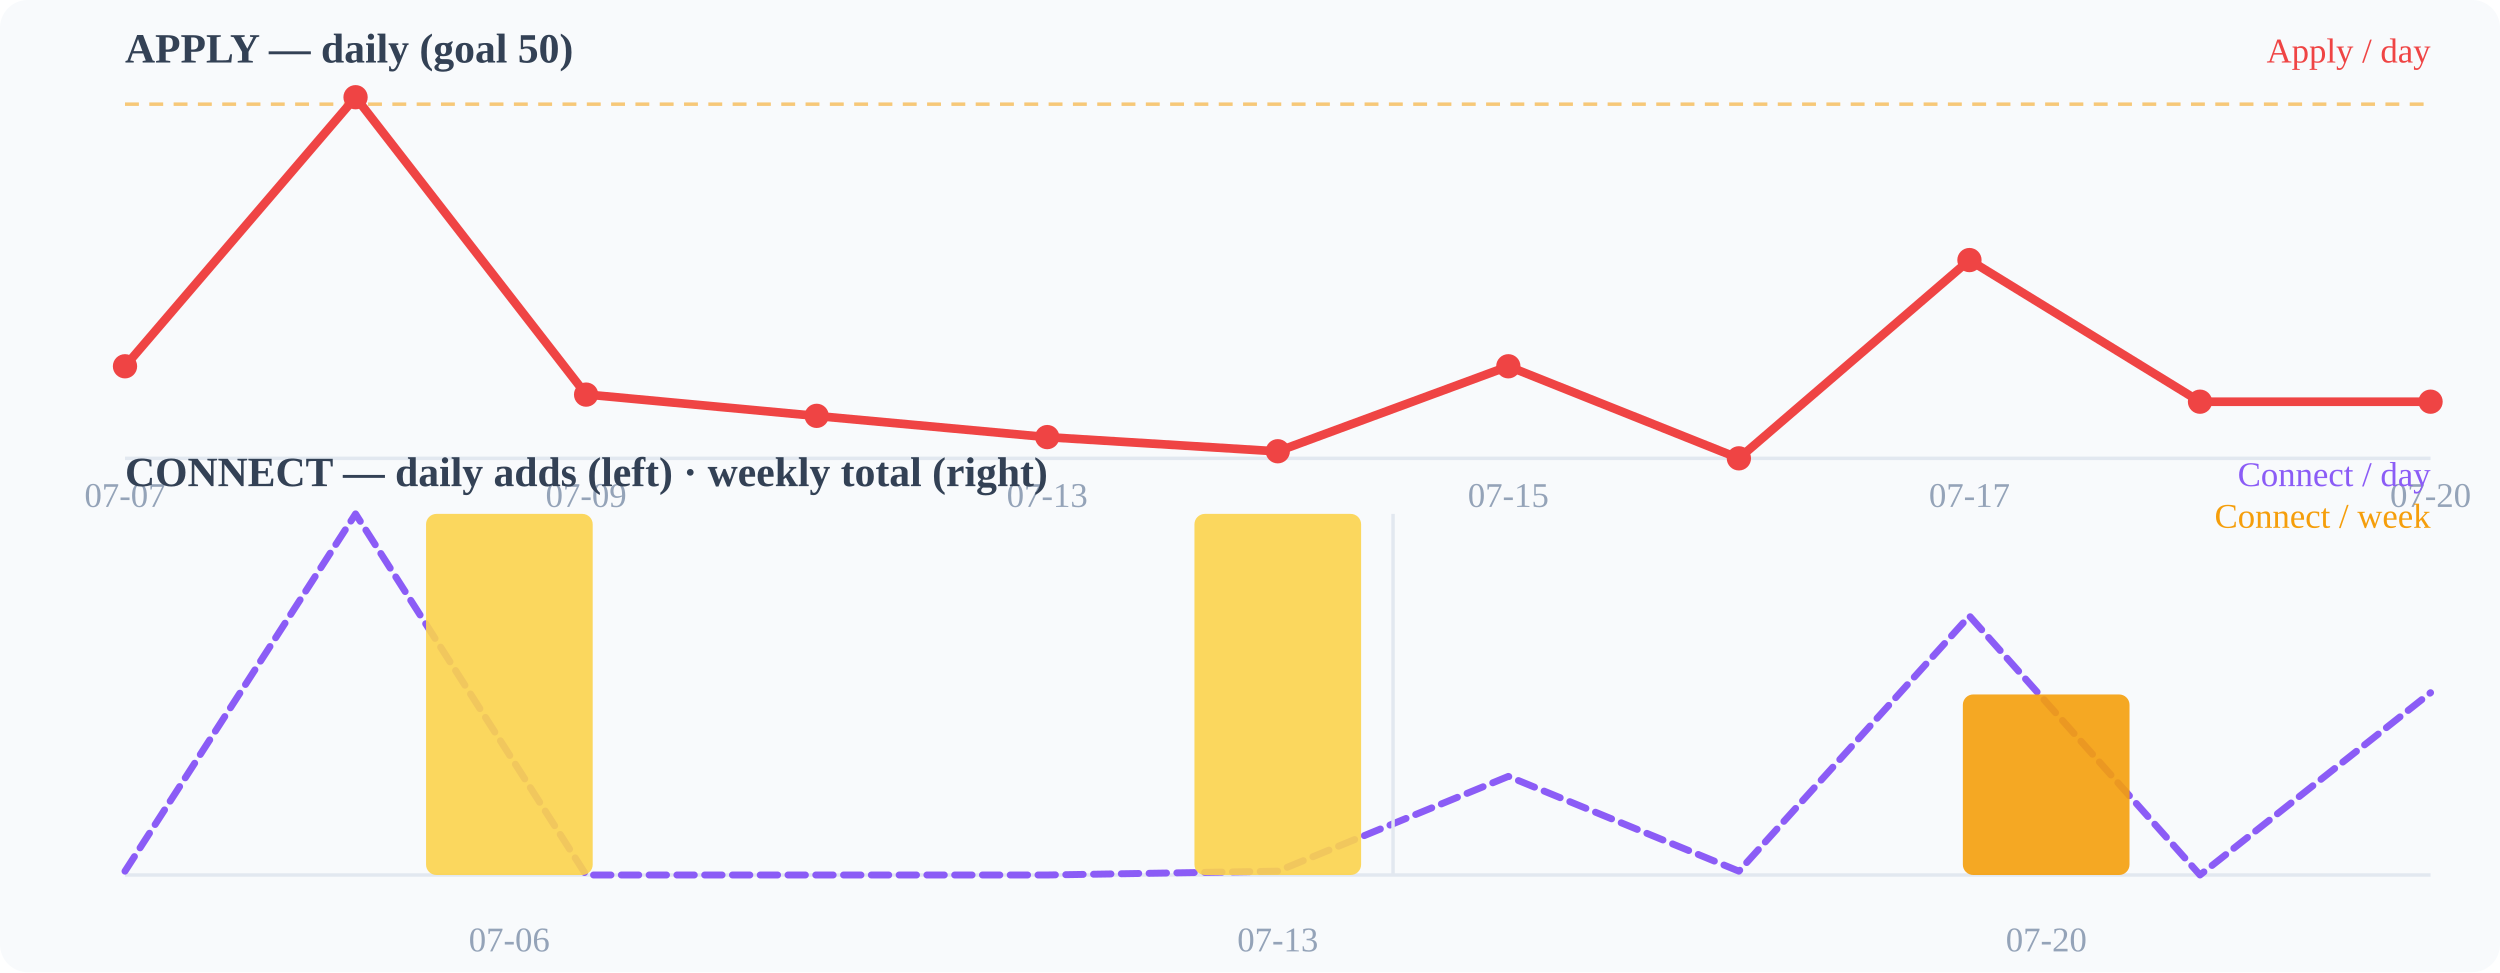
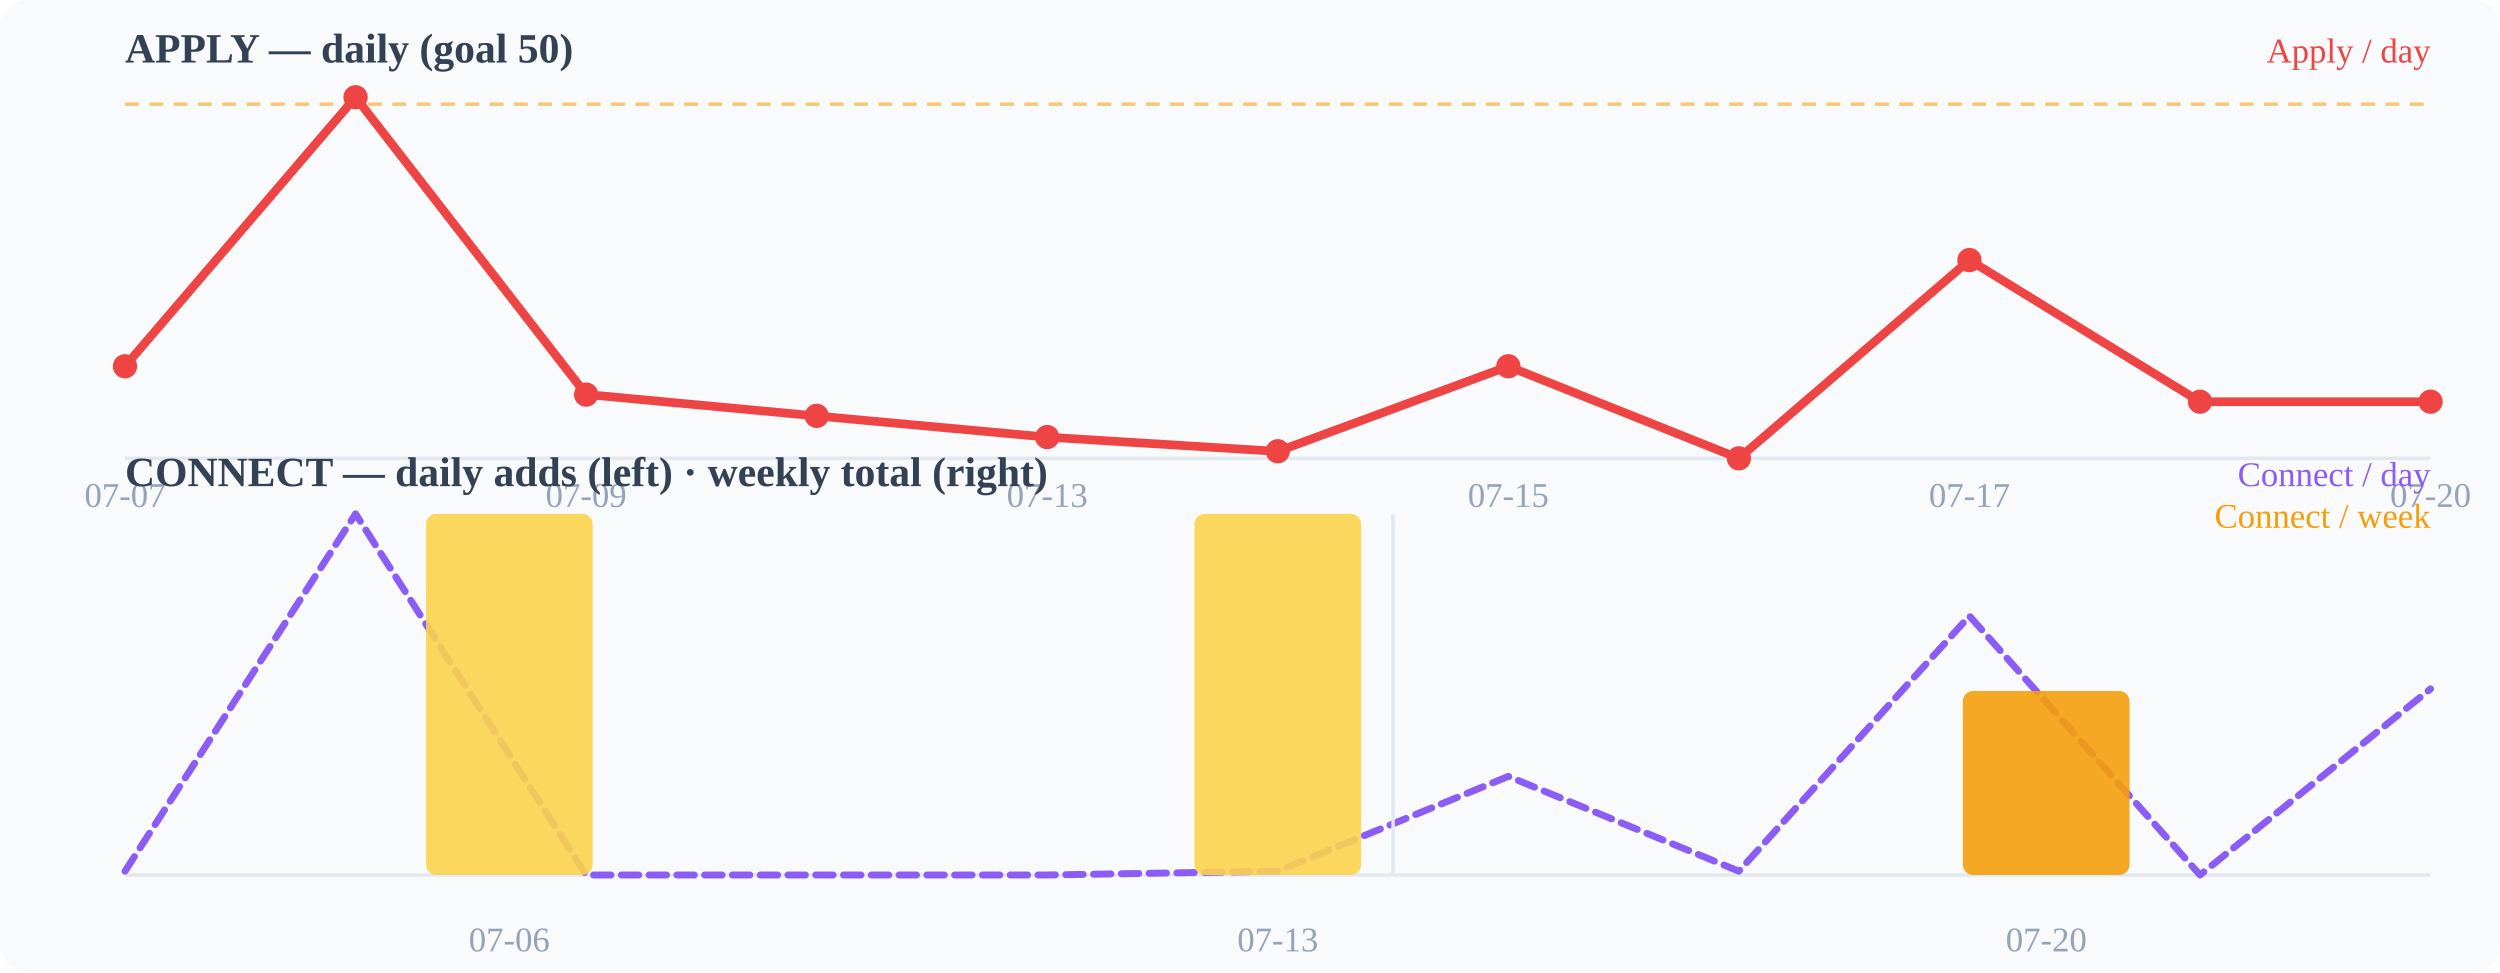
<svg xmlns="http://www.w3.org/2000/svg" width="720" height="280" viewBox="0 0 720 280">
  <rect width="720" height="280" fill="#f8fafc" rx="8" />
  <text x="36" y="18" font-size="12" font-weight="600" fill="#334155">APPLY — daily (goal 50)</text>
  <line x1="36" y1="132" x2="700" y2="132" stroke="#e2e8f0" stroke-width="1" />
  <line x1="36" y1="30.0" x2="700" y2="30.0" stroke="#f59e0b" stroke-width="1" stroke-dasharray="4 3" opacity="0.55" />
  <polyline points="36.0,105.5 102.4,28.0 168.8,113.6 235.2,119.8 301.6,125.9 368.0,130.0 434.4,105.5 500.8,132.0 567.2,74.9 633.6,115.7 700.0,115.7" fill="none" stroke="#ef4444" stroke-width="2.5" stroke-linecap="round" stroke-linejoin="round" />
  <circle cx="36" cy="105.49" r="3.5" fill="#ef4444" />
  <circle cx="102.4" cy="28" r="3.5" fill="#ef4444" />
  <circle cx="168.8" cy="113.647" r="3.5" fill="#ef4444" />
  <circle cx="235.2" cy="119.765" r="3.5" fill="#ef4444" />
  <circle cx="301.6" cy="125.882" r="3.5" fill="#ef4444" />
  <circle cx="368" cy="129.961" r="3.5" fill="#ef4444" />
  <circle cx="434.4" cy="105.49" r="3.5" fill="#ef4444" />
  <circle cx="500.8" cy="132" r="3.5" fill="#ef4444" />
  <circle cx="567.2" cy="74.902" r="3.5" fill="#ef4444" />
  <circle cx="633.6" cy="115.686" r="3.5" fill="#ef4444" />
  <circle cx="700" cy="115.686" r="3.5" fill="#ef4444" />
  <text x="36" y="146" font-size="10" fill="#94a3b8" text-anchor="middle">07-07</text>
  <text x="168.8" y="146" font-size="10" fill="#94a3b8" text-anchor="middle">07-09</text>
  <text x="301.6" y="146" font-size="10" fill="#94a3b8" text-anchor="middle">07-13</text>
  <text x="434.4" y="146" font-size="10" fill="#94a3b8" text-anchor="middle">07-15</text>
  <text x="567.2" y="146" font-size="10" fill="#94a3b8" text-anchor="middle">07-17</text>
  <text x="700" y="146" font-size="10" fill="#94a3b8" text-anchor="middle">07-20</text>
  <text x="36" y="140" font-size="12" font-weight="600" fill="#334155">CONNECT — daily adds (left) · weekly total (right)</text>
  <line x1="36" y1="252" x2="700" y2="252" stroke="#e2e8f0" stroke-width="1" />
-   <polyline points="36.0,250.9 102.4,148.0 168.8,252.0 235.2,252.0 301.6,252.0 368.0,250.9 434.4,223.6 500.8,250.9 567.2,177.4 633.6,252.0 700.0,199.5" fill="none" stroke="#8b5cf6" stroke-width="2" stroke-linecap="round" stroke-linejoin="round" stroke-dasharray="5 3" />
+   <polyline points="36.0,250.9 102.4,148.0 168.8,252.0 235.2,252.0 301.6,252.0 368.0,250.9 434.4,223.6 500.8,250.9 567.2,177.4 633.6,252.0 700.0,198.4" fill="none" stroke="#8b5cf6" stroke-width="2" stroke-linecap="round" stroke-linejoin="round" stroke-dasharray="5 3" />
  <rect x="122.7" y="148.0" width="48" height="104.0" rx="3" fill="#fcd34d" opacity="0.9" />
  <rect x="344.0" y="148.0" width="48" height="104.0" rx="3" fill="#fcd34d" opacity="0.9" />
-   <rect x="565.3" y="200.0" width="48" height="52.0" rx="3" fill="#f59e0b" opacity="0.9" />
+   <rect x="565.3" y="199.0" width="48" height="53.0" rx="3" fill="#f59e0b" opacity="0.9" />
  <line x1="401.2" y1="148" x2="401.2" y2="252" stroke="#e2e8f0" stroke-width="1" />
  <text x="146.667" y="274" font-size="10" fill="#94a3b8" text-anchor="middle">07-06</text>
  <text x="368" y="274" font-size="10" fill="#94a3b8" text-anchor="middle">07-13</text>
  <text x="589.333" y="274" font-size="10" fill="#94a3b8" text-anchor="middle">07-20</text>
  <text x="700" y="18" font-size="10" fill="#ef4444" text-anchor="end">Apply / day</text>
  <text x="700" y="140" font-size="10" fill="#8b5cf6" text-anchor="end">Connect / day</text>
  <text x="700" y="152" font-size="10" fill="#f59e0b" text-anchor="end">Connect / week</text>
</svg>
